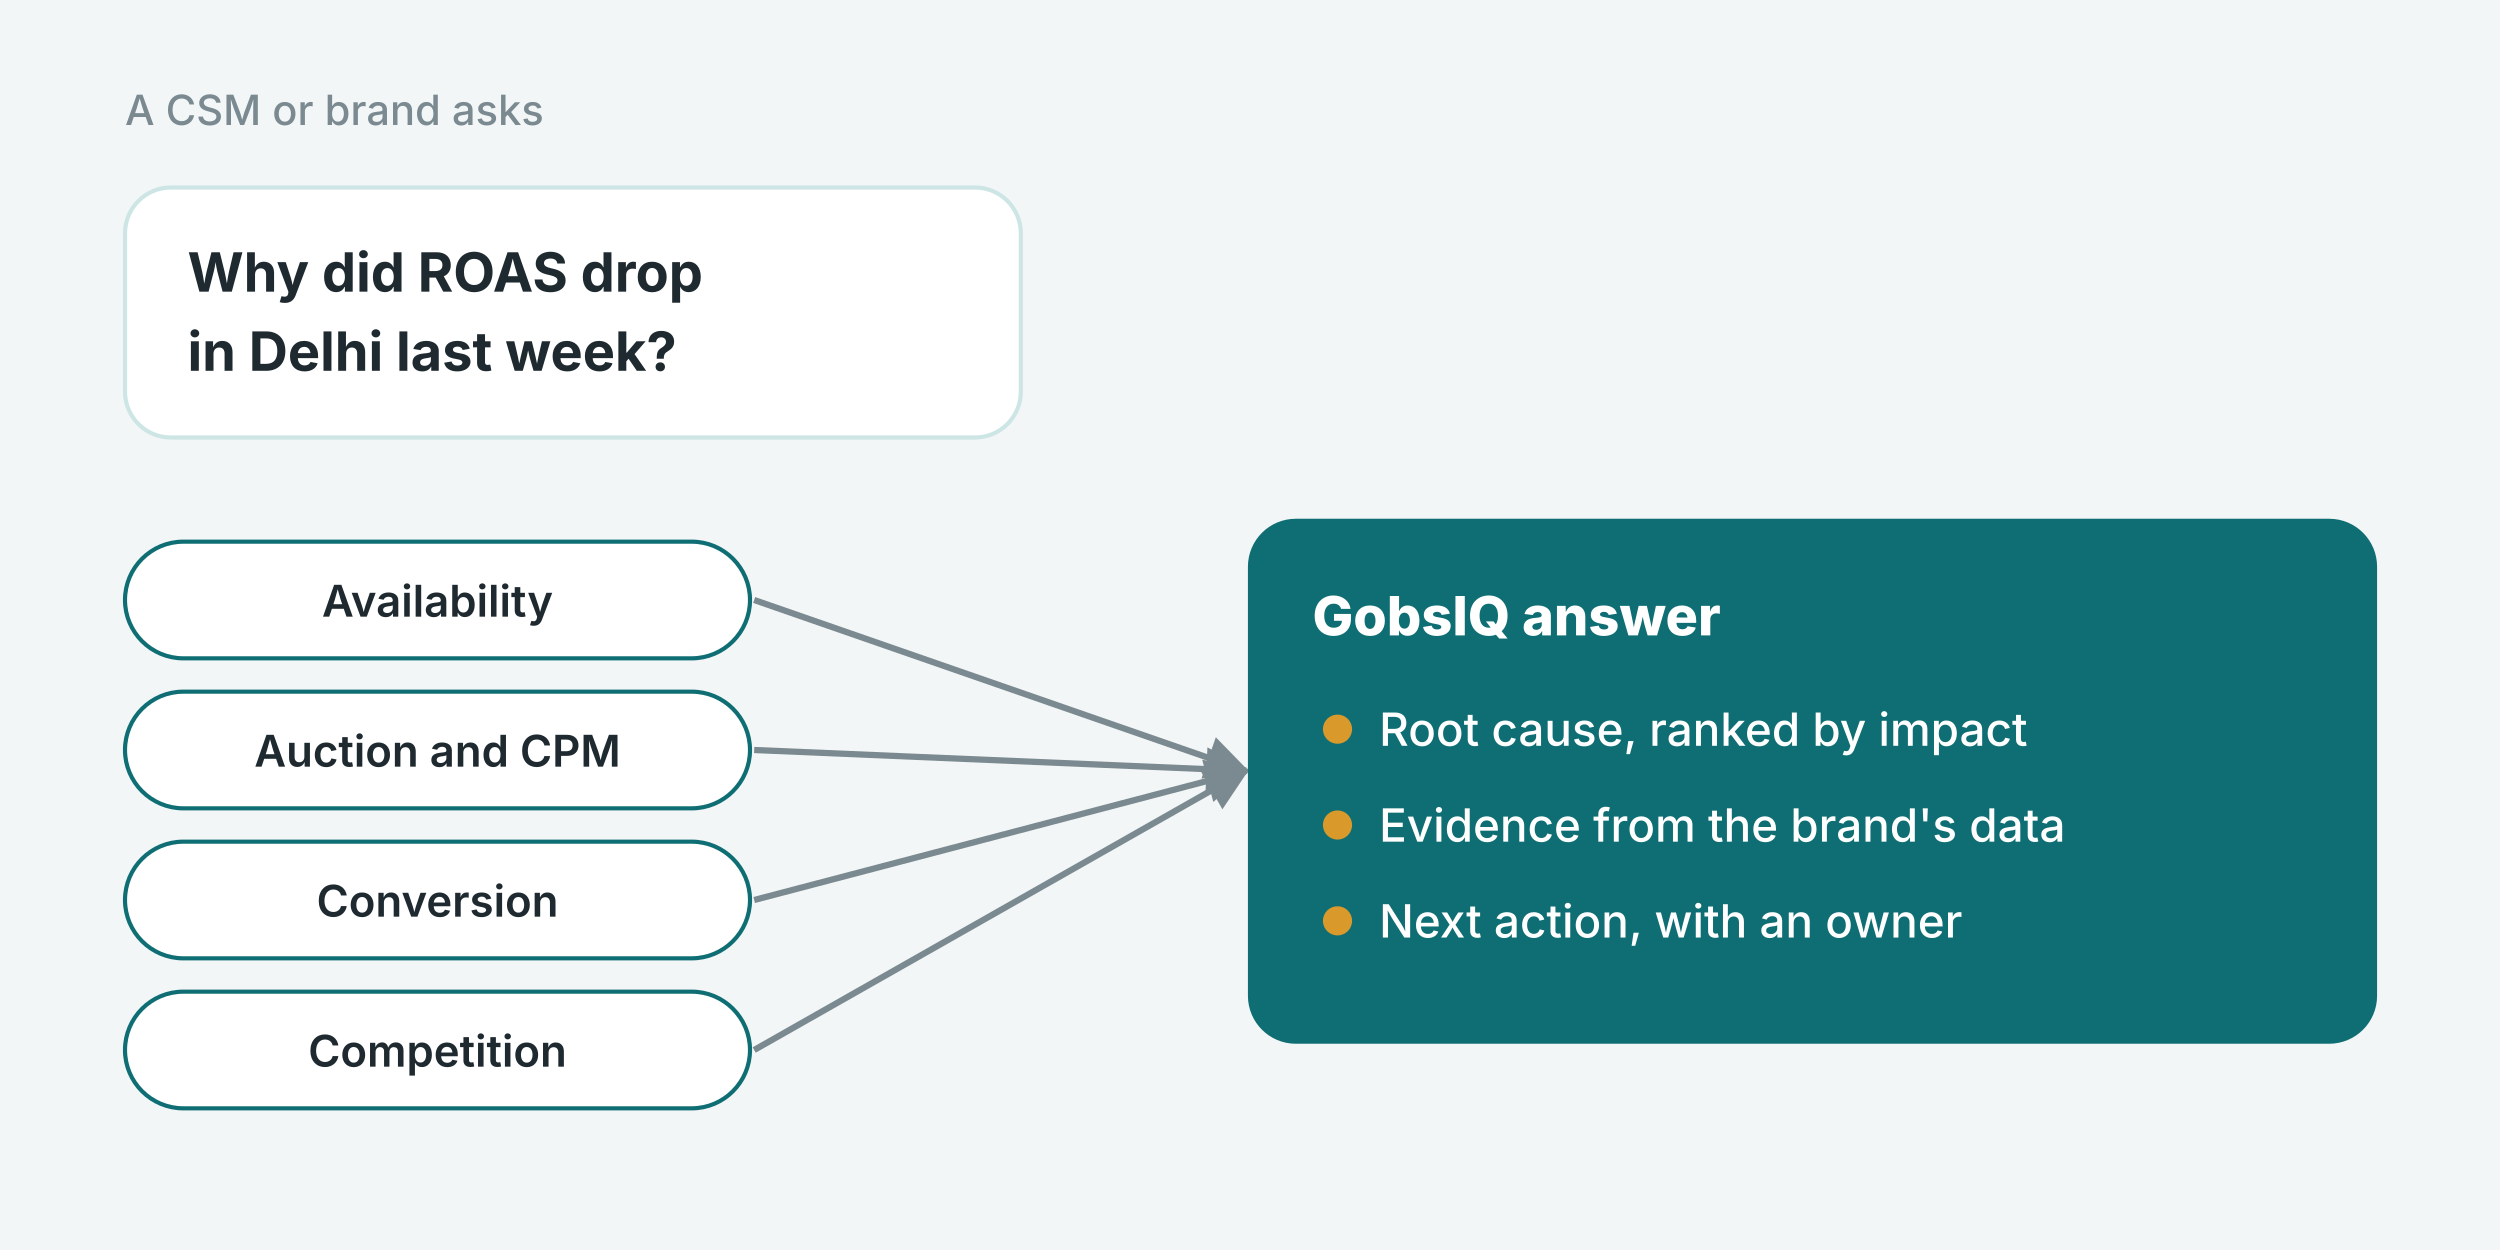
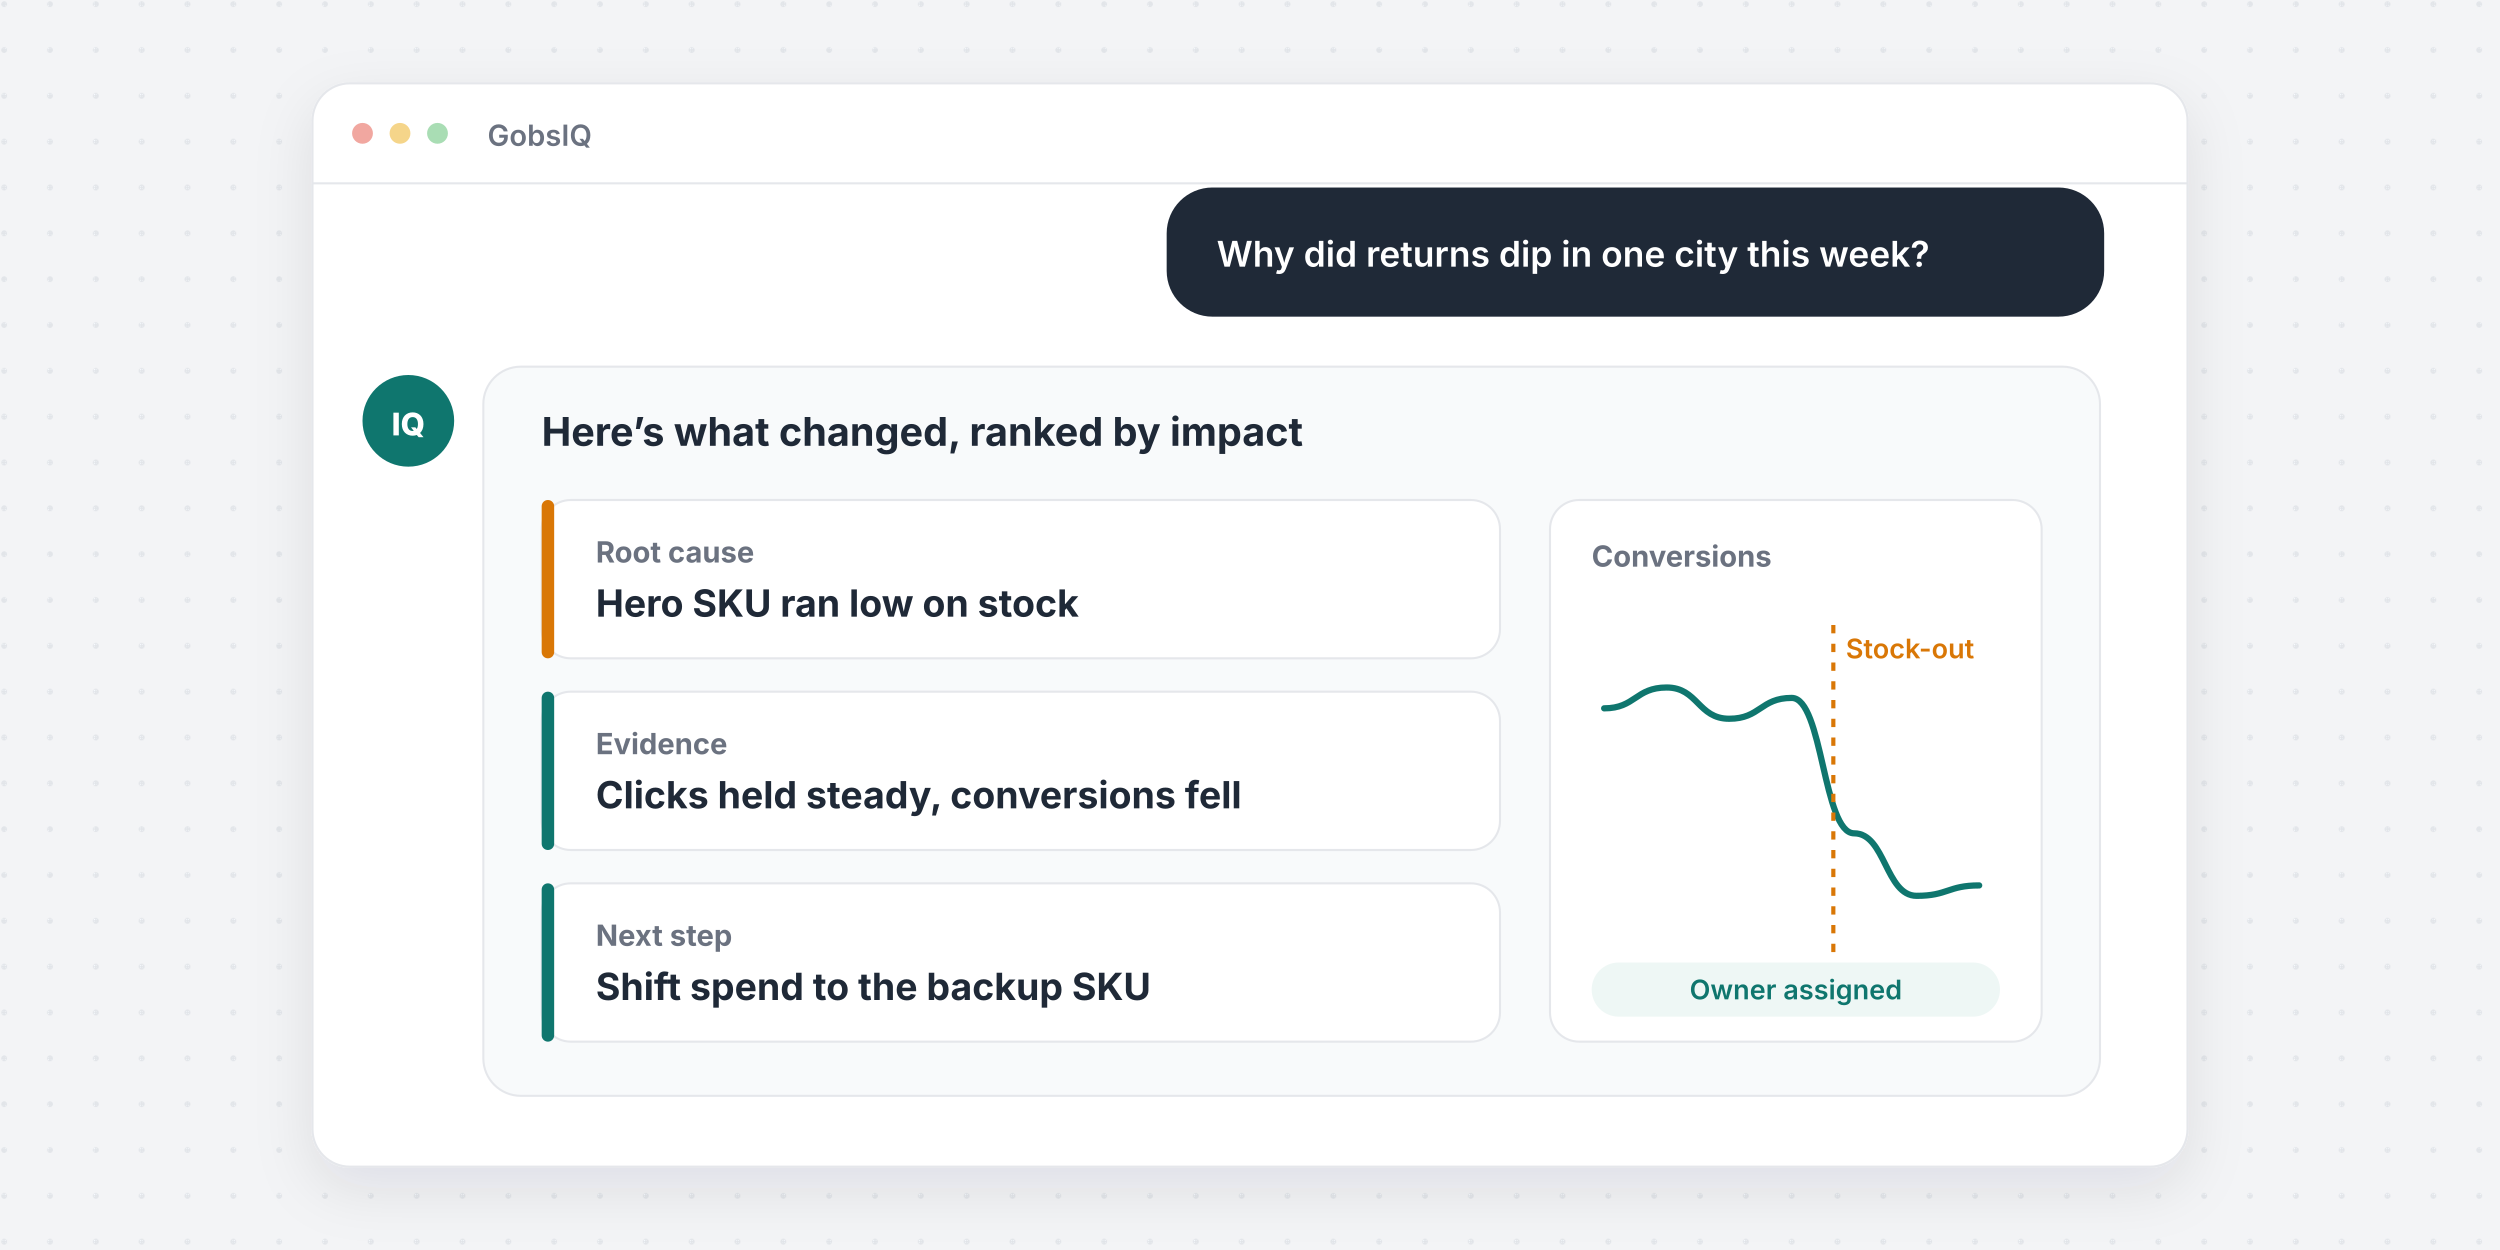
- <svg xmlns="http://www.w3.org/2000/svg" viewBox="0 0 1200 600" role="img" aria-label="GobsIQ turns a question into a ranked root cause and next action">
-   <rect width="1200" height="600" fill="#F3F6F7" />
+ <svg xmlns="http://www.w3.org/2000/svg" viewBox="0 0 1200 600" role="img" aria-label="GobsIQ answers performance questions with root cause, evidence and next steps">
  <defs>
-     <marker id="a" viewBox="0 0 10 10" refX="9" refY="5" markerWidth="7" markerHeight="7" orient="auto">
-       <path d="M0,0 L10,5 L0,10 z" fill="#7A8A90" />
+     <filter id="sh" x="-20%" y="-20%" width="140%" height="160%">
+       <feDropShadow dx="0" dy="10" stdDeviation="14" flood-color="#0B1F33" flood-opacity="0.09" />
+     </filter>
+     <pattern id="dots" width="22" height="22" patternUnits="userSpaceOnUse">
+       <circle cx="2" cy="2" r="1.4" fill="#E2E5E9" />
+     </pattern>
+     <marker id="ar" viewBox="0 0 10 10" refX="8" refY="5" markerWidth="6" markerHeight="6" orient="auto-start-reverse">
+       <path d="M0,0 L10,5 L0,10 z" fill="#0F766E" />
    </marker>
+     <linearGradient id="fade" x1="0" y1="0" x2="0" y2="1">
+       <stop offset="0" stop-color="#14B8A6" stop-opacity=".28" />
+       <stop offset="1" stop-color="#14B8A6" stop-opacity="0" />
+     </linearGradient>
  </defs>
-   <rect x="60" y="90" width="430" height="120" rx="22" fill="#FFFFFF" stroke="#CDE6E5" stroke-width="2" />
-   <text x="90" y="140" font-family="Inter, Helvetica, Arial, sans-serif" font-size="26" font-weight="700" fill="#1F2A30" text-anchor="start">Why did ROAS drop</text>
-   <text x="90" y="178" font-family="Inter, Helvetica, Arial, sans-serif" font-size="26" font-weight="700" fill="#1F2A30" text-anchor="start">in Delhi last week?</text>
-   <text x="60" y="60" font-family="Inter, Helvetica, Arial, sans-serif" font-size="20" font-weight="500" fill="#7A8A90" text-anchor="start">A CSM or brand asks</text>
-   <rect x="60" y="260" width="300" height="56" rx="28" fill="#FFFFFF" stroke="#0E6E73" stroke-width="2" />
-   <text x="210" y="296" font-family="Inter, Helvetica, Arial, sans-serif" font-size="21" font-weight="600" fill="#1F2A30" text-anchor="middle">Availability</text>
-   <line x1="362" y1="288" x2="598" y2="370" stroke="#7A8A90" stroke-width="3" marker-end="url(#a)" />
-   <rect x="60" y="332" width="300" height="56" rx="28" fill="#FFFFFF" stroke="#0E6E73" stroke-width="2" />
-   <text x="210" y="368" font-family="Inter, Helvetica, Arial, sans-serif" font-size="21" font-weight="600" fill="#1F2A30" text-anchor="middle">Auction and CPM</text>
-   <line x1="362" y1="360" x2="598" y2="370" stroke="#7A8A90" stroke-width="3" marker-end="url(#a)" />
-   <rect x="60" y="404" width="300" height="56" rx="28" fill="#FFFFFF" stroke="#0E6E73" stroke-width="2" />
-   <text x="210" y="440" font-family="Inter, Helvetica, Arial, sans-serif" font-size="21" font-weight="600" fill="#1F2A30" text-anchor="middle">Conversion</text>
-   <line x1="362" y1="432" x2="598" y2="370" stroke="#7A8A90" stroke-width="3" marker-end="url(#a)" />
-   <rect x="60" y="476" width="300" height="56" rx="28" fill="#FFFFFF" stroke="#0E6E73" stroke-width="2" />
-   <text x="210" y="512" font-family="Inter, Helvetica, Arial, sans-serif" font-size="21" font-weight="600" fill="#1F2A30" text-anchor="middle">Competition</text>
-   <line x1="362" y1="504" x2="598" y2="370" stroke="#7A8A90" stroke-width="3" marker-end="url(#a)" />
-   <rect x="600" y="250" width="540" height="250" rx="22" fill="#0E6E73" stroke="#0E6E73" stroke-width="2" />
-   <text x="630" y="305" font-family="Inter, Helvetica, Arial, sans-serif" font-size="26" font-weight="800" fill="#FFFFFF" text-anchor="start">GobsIQ answer</text>
-   <circle cx="642" cy="350" r="7" fill="#D99A2B" />
-   <text x="662" y="358" font-family="Inter, Helvetica, Arial, sans-serif" font-size="22" font-weight="500" fill="#FFFFFF" text-anchor="start">Root cause, ranked by impact</text>
-   <circle cx="642" cy="396" r="7" fill="#D99A2B" />
-   <text x="662" y="404" font-family="Inter, Helvetica, Arial, sans-serif" font-size="22" font-weight="500" fill="#FFFFFF" text-anchor="start">Evidence from the brand's data</text>
-   <circle cx="642" cy="442" r="7" fill="#D99A2B" />
-   <text x="662" y="450" font-family="Inter, Helvetica, Arial, sans-serif" font-size="22" font-weight="500" fill="#FFFFFF" text-anchor="start">Next action, with an owner</text>
+   <rect width="1200" height="600" fill="#F3F4F6" />
+   <rect width="1200" height="600" fill="url(#dots)" />
+   <rect x="150" y="40" width="900" height="520" rx="18" fill="#FFFFFF" stroke="#E5E7EB" stroke-width="1" filter="url(#sh)" opacity="1" />
+   <circle cx="174" cy="64" r="5" fill="#F1A7A0" />
+   <circle cx="192" cy="64" r="5" fill="#F5D58A" />
+   <circle cx="210" cy="64" r="5" fill="#A9DDB4" />
+   <line x1="150" y1="88" x2="1050" y2="88" stroke="#E5E7EB" stroke-width="1" />
+   <text x="234" y="70" font-family="Inter, 'Segoe UI', 'Helvetica Neue', Arial, sans-serif" font-size="14" font-weight="600" fill="#6B7280" text-anchor="start" letter-spacing="0">GobsIQ</text>
+   <rect x="560" y="90" width="450" height="62" rx="22" fill="#1F2937" opacity="1" />
+   <text x="584" y="128" font-family="Inter, 'Segoe UI', 'Helvetica Neue', Arial, sans-serif" font-size="17" font-weight="600" fill="#FFFFFF" text-anchor="start" letter-spacing="0">Why did returns dip in one city this week?</text>
+   <circle cx="196" cy="202" r="22" fill="#0F766E" />
+   <text x="196" y="209" font-family="Inter, 'Segoe UI', 'Helvetica Neue', Arial, sans-serif" font-size="15" font-weight="800" fill="#FFFFFF" text-anchor="middle" letter-spacing="0">IQ</text>
+   <rect x="232" y="176" width="776" height="350" rx="18" fill="#F8FAFB" stroke="#E5E7EB" stroke-width="1" opacity="1" />
+   <text x="260" y="214" font-family="Inter, 'Segoe UI', 'Helvetica Neue', Arial, sans-serif" font-size="19" font-weight="700" fill="#1F2937" text-anchor="start" letter-spacing="0">Here’s what changed, ranked by impact</text>
+   <rect x="260" y="240" width="460" height="76" rx="14" fill="#FFFFFF" stroke="#E5E7EB" stroke-width="1" opacity="1" />
+   <rect x="260" y="240" width="6" height="76" rx="3" fill="#D97706" opacity="1" />
+   <text x="286" y="270" font-family="Inter, 'Segoe UI', 'Helvetica Neue', Arial, sans-serif" font-size="14" font-weight="700" fill="#6B7280" text-anchor="start" letter-spacing="0">Root cause</text>
+   <text x="286" y="296" font-family="Inter, 'Segoe UI', 'Helvetica Neue', Arial, sans-serif" font-size="18" font-weight="650" fill="#1F2937" text-anchor="start" letter-spacing="0">Hero SKU ran low on stock</text>
+   <rect x="260" y="332" width="460" height="76" rx="14" fill="#FFFFFF" stroke="#E5E7EB" stroke-width="1" opacity="1" />
+   <rect x="260" y="332" width="6" height="76" rx="3" fill="#0F766E" opacity="1" />
+   <text x="286" y="362" font-family="Inter, 'Segoe UI', 'Helvetica Neue', Arial, sans-serif" font-size="14" font-weight="700" fill="#6B7280" text-anchor="start" letter-spacing="0">Evidence</text>
+   <text x="286" y="388" font-family="Inter, 'Segoe UI', 'Helvetica Neue', Arial, sans-serif" font-size="18" font-weight="650" fill="#1F2937" text-anchor="start" letter-spacing="0">Clicks held steady, conversions fell</text>
+   <rect x="260" y="424" width="460" height="76" rx="14" fill="#FFFFFF" stroke="#E5E7EB" stroke-width="1" opacity="1" />
+   <rect x="260" y="424" width="6" height="76" rx="3" fill="#0F766E" opacity="1" />
+   <text x="286" y="454" font-family="Inter, 'Segoe UI', 'Helvetica Neue', Arial, sans-serif" font-size="14" font-weight="700" fill="#6B7280" text-anchor="start" letter-spacing="0">Next step</text>
+   <text x="286" y="480" font-family="Inter, 'Segoe UI', 'Helvetica Neue', Arial, sans-serif" font-size="18" font-weight="650" fill="#1F2937" text-anchor="start" letter-spacing="0">Shift spend to the backup SKU</text>
+   <rect x="744" y="240" width="236" height="260" rx="14" fill="#FFFFFF" stroke="#E5E7EB" stroke-width="1" opacity="1" />
+   <text x="764" y="272" font-family="Inter, 'Segoe UI', 'Helvetica Neue', Arial, sans-serif" font-size="14" font-weight="700" fill="#6B7280" text-anchor="start" letter-spacing="0">Conversions</text>
+   <path d="M770,340 C785.0,340 785.0,330 800,330 C815.0,330 815.0,345 830,345 C845.0,345 845.0,335 860,335 C875.0,335 875.0,400 890,400 C905.0,400 905.0,430 920,430 C935.0,430 935.0,425 950,425" fill="none" stroke="#0F766E" stroke-width="3" stroke-linecap="round" stroke-linejoin="round" />
+   <line x1="880" y1="300" x2="880" y2="460" stroke="#D97706" stroke-width="2" stroke-dasharray="4 5" />
+   <text x="886" y="316" font-family="Inter, 'Segoe UI', 'Helvetica Neue', Arial, sans-serif" font-size="13" font-weight="600" fill="#D97706" text-anchor="start" letter-spacing="0">Stock-out</text>
+   <rect x="764" y="462" width="196" height="26" rx="13.0" fill="#EEF7F5" opacity="1" />
+   <text x="862.0" y="479.68" font-family="Inter, 'Segoe UI', 'Helvetica Neue', Arial, sans-serif" font-size="13" font-weight="600" fill="#0F766E" text-anchor="middle" letter-spacing="0">Owner assigned</text>
</svg>
